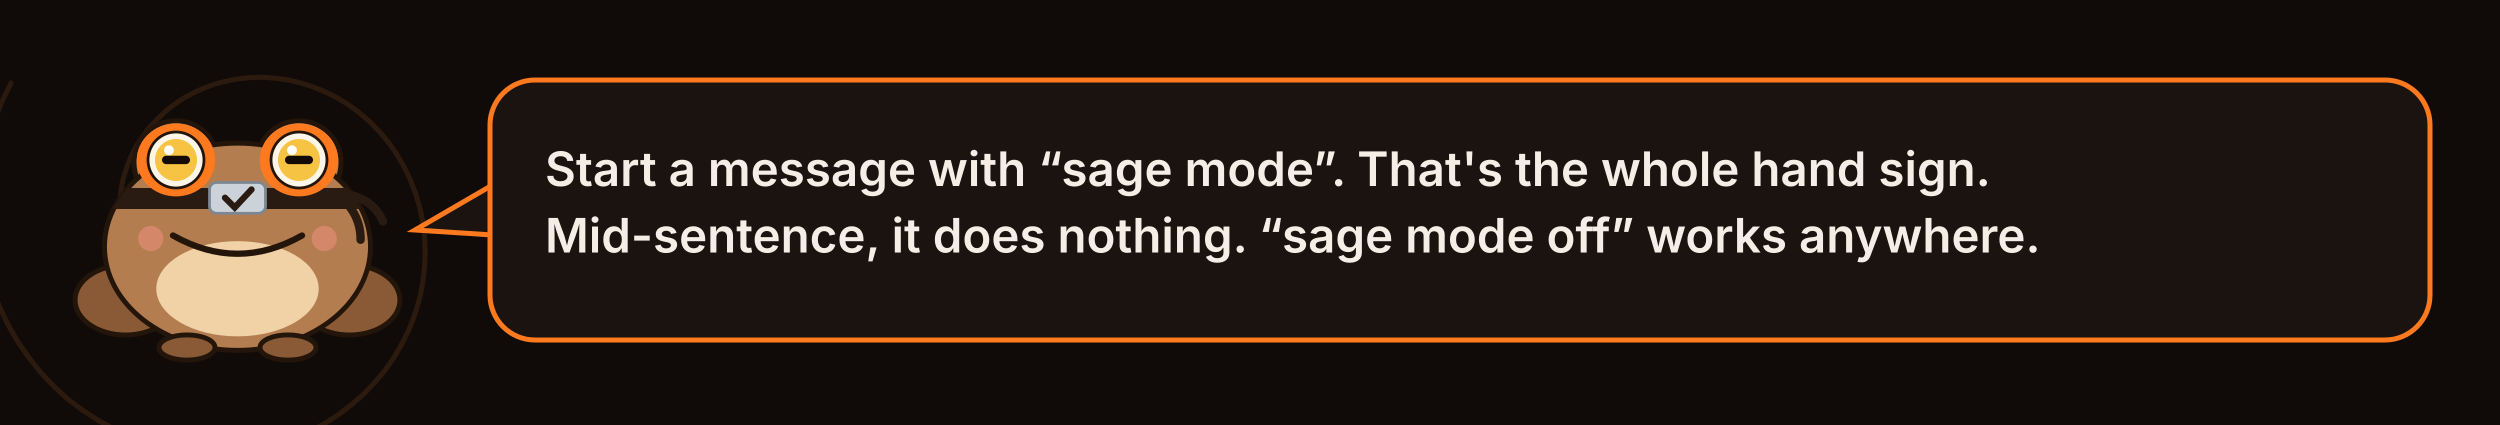
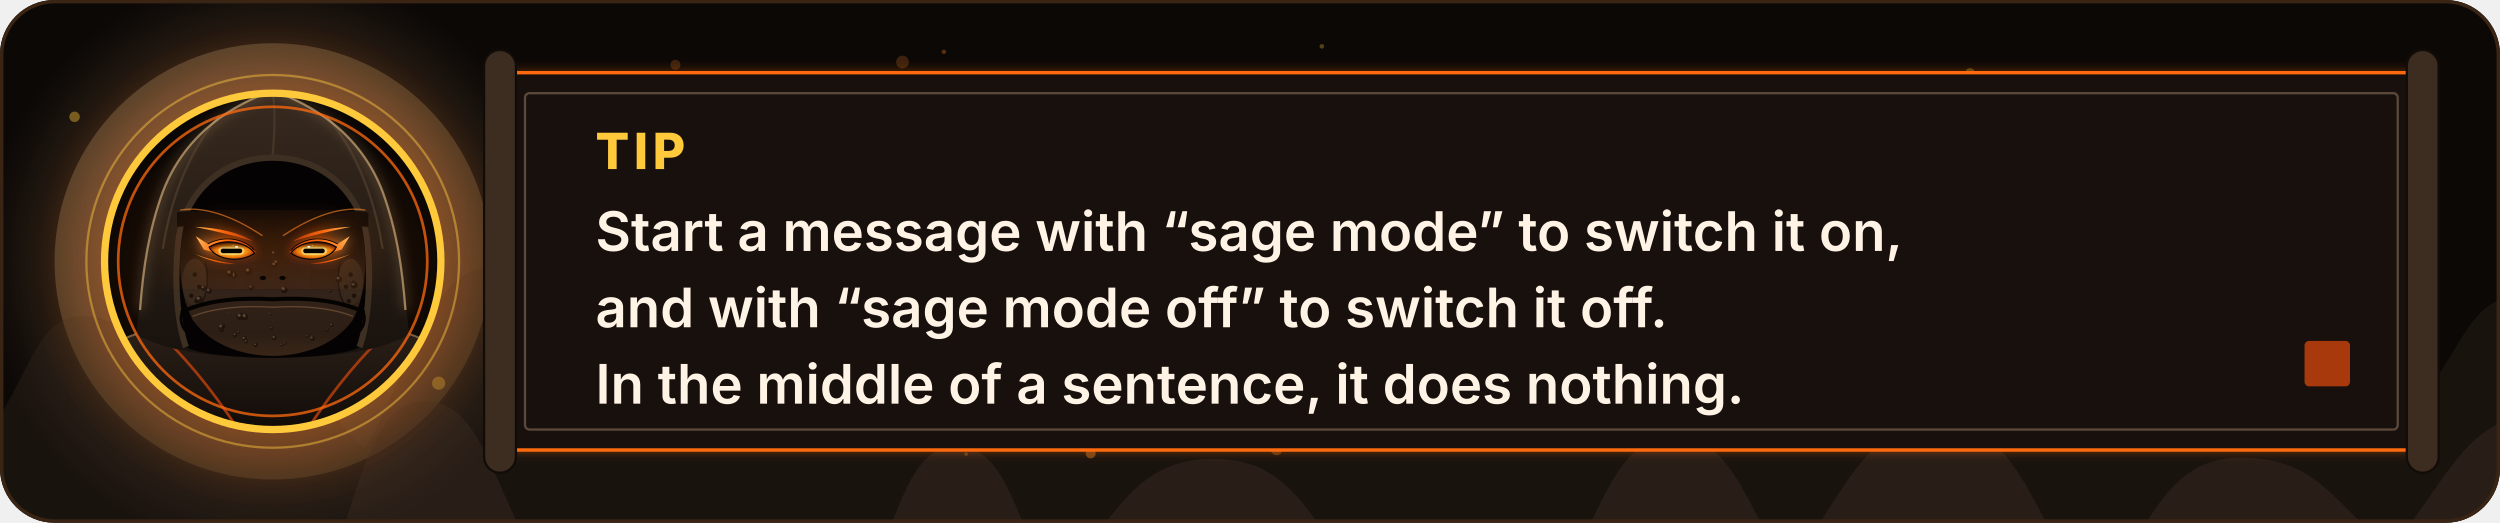
- <svg xmlns="http://www.w3.org/2000/svg" viewBox="0 0 1000 170" width="1000" height="170" role="img" aria-label="The toad sage's tip: start a message with sage mode. In the middle of a sentence it does nothing; sage mode off works anywhere.">
+ <svg xmlns="http://www.w3.org/2000/svg" viewBox="0 0 1100 230" width="1100" height="230" role="img" aria-label="The toad sage's tip: start a message with sage mode to switch it on, and with sage mode off to switch it off. In the middle of a sentence, it does nothing.">
+   <style>.pulse{animation:pulse 5s ease-in-out infinite}@keyframes pulse{50%{opacity:.55}}@media (prefers-reduced-motion:reduce){.pulse{animation:none}}</style>
  <defs>
-     <marker id="arrow" viewBox="0 0 10 10" refX="8" refY="5" markerWidth="7" markerHeight="7" orient="auto-start-reverse">
-       <path d="M0 0 L10 5 L0 10 z" fill="#BCAA98" />
+     <linearGradient id="tip-start-d-sky" x1="0" y1="0" x2="0" y2="1">
+       <stop offset="0" stop-color="#080605" />
+       <stop offset="0.45" stop-color="#1B120C" />
+       <stop offset="0.72" stop-color="#22160E" />
+       <stop offset="1" stop-color="#0A0706" />
+     </linearGradient>
+     <radialGradient id="tip-start-d-haze">
+       <stop offset="0" stop-color="#FF8A2A" stop-opacity="0.6" />
+       <stop offset="0.5" stop-color="#FF6A0F" stop-opacity="0.2" />
+       <stop offset="1" stop-color="#FF6A0F" stop-opacity="0" />
+     </radialGradient>
+     <radialGradient id="tip-start-d-moonglow">
+       <stop offset="0.55" stop-color="#F2CD96" stop-opacity="0.5" />
+       <stop offset="1" stop-color="#F2CD96" stop-opacity="0" />
+     </radialGradient>
+     <radialGradient id="tip-start-d-moon" cx="0.4" cy="0.36" r="0.72">
+       <stop offset="0" stop-color="#F8E7C6" />
+       <stop offset="0.6" stop-color="#E4BC88" />
+       <stop offset="1" stop-color="#B8844F" />
+     </radialGradient>
+     <radialGradient id="tip-start-d-iris" cx="0.51" cy="0.52" r="0.56">
+       <stop offset="0" stop-color="#FFF4C2" />
+       <stop offset="0.16" stop-color="#FFD54A" />
+       <stop offset="0.4" stop-color="#FDB022" />
+       <stop offset="0.66" stop-color="#EE7A0C" />
+       <stop offset="0.86" stop-color="#A83E08" />
+       <stop offset="1" stop-color="#4A1803" />
+     </radialGradient>
+     <linearGradient id="tip-start-d-lid" x1="0" y1="0.34" x2="0" y2="0.96">
+       <stop offset="0" stop-color="#000" stop-opacity="0.85" />
+       <stop offset="1" stop-color="#000" stop-opacity="0" />
+     </linearGradient>
+     <linearGradient id="tip-start-d-markR" x1="0" y1="0.5" x2="1" y2="0.3">
+       <stop offset="0" stop-color="#B83A0A" />
+       <stop offset="0.55" stop-color="#FF6A0F" />
+       <stop offset="1" stop-color="#FFB050" />
+     </linearGradient>
+     <linearGradient id="tip-start-d-markL" x1="1" y1="0.5" x2="0" y2="0.3">
+       <stop offset="0" stop-color="#B83A0A" />
+       <stop offset="0.55" stop-color="#FF6A0F" />
+       <stop offset="1" stop-color="#FFB050" />
+     </linearGradient>
+     <linearGradient id="tip-start-d-skin" x1="0" y1="0" x2="0" y2="1">
+       <stop offset="0" stop-color="#040202" />
+       <stop offset="0.32" stop-color="#1A110B" />
+       <stop offset="0.6" stop-color="#33231A" />
+       <stop offset="0.86" stop-color="#2C1E14" />
+       <stop offset="1" stop-color="#3A2618" />
+     </linearGradient>
+     <linearGradient id="tip-start-d-robe" x1="0" y1="0" x2="0" y2="1">
+       <stop offset="0" stop-color="#2B2018" />
+       <stop offset="1" stop-color="#100B08" />
+     </linearGradient>
+     <linearGradient id="tip-start-d-bust" x1="0" y1="0" x2="0" y2="1">
+       <stop offset="0" stop-color="#2B2018" />
+       <stop offset="1" stop-color="#0A0604" />
+     </linearGradient>
+     <linearGradient id="tip-start-d-hood" x1="0" y1="0" x2="0" y2="1">
+       <stop offset="0" stop-color="#382A1F" />
+       <stop offset="1" stop-color="#18120D" />
+     </linearGradient>
+     <linearGradient id="tip-start-d-rock" x1="0" y1="0" x2="0" y2="1">
+       <stop offset="0" stop-color="#33271D" />
+       <stop offset="1" stop-color="#0D0907" />
+     </linearGradient>
+     <radialGradient id="tip-start-d-disc" cx="0.5" cy="0.42" r="0.62">
+       <stop offset="0" stop-color="#3B2B1E" />
+       <stop offset="1" stop-color="#100B08" />
+     </radialGradient>
+     <radialGradient id="tip-start-d-orb" cx="0.4" cy="0.38" r="0.65">
+       <stop offset="0" stop-color="#FFF6D0" />
+       <stop offset="0.45" stop-color="#FFC93C" />
+       <stop offset="1" stop-color="#FF6A0F" />
+     </radialGradient>
+     <linearGradient id="tip-start-d-fall" x1="0" y1="0" x2="0" y2="1">
+       <stop offset="0" stop-color="#F4E6CC" stop-opacity="0.95" />
+       <stop offset="1" stop-color="#F4E6CC" stop-opacity="0" />
+     </linearGradient>
+     <linearGradient id="tip-start-d-word" x1="0" y1="0" x2="0" y2="1">
+       <stop offset="0.2" stop-color="#FFF8EC" />
+       <stop offset="0.5" stop-color="#FFD27A" />
+       <stop offset="0.72" stop-color="#FF8A2A" />
+       <stop offset="0.9" stop-color="#E2470A" />
+     </linearGradient>
+     <linearGradient id="tip-start-d-chief" x1="0" y1="0" x2="0" y2="1">
+       <stop offset="0" stop-color="#FFA040" />
+       <stop offset="1" stop-color="#F05A0A" />
+     </linearGradient>
+     <filter id="tip-start-d-wordglow" x="-10%" y="-20%" width="120%" height="140%">
+       <feGaussianBlur in="SourceAlpha" stdDeviation="10" result="b" />
+       <feFlood flood-color="#FF6A0F" flood-opacity="0.7" />
+       <feComposite in2="b" operator="in" result="g" />
+       <feMerge>
+         <feMergeNode in="g" />
+         <feMergeNode in="SourceGraphic" />
+       </feMerge>
+     </filter>
+     <filter id="tip-start-d-glow" x="-50%" y="-50%" width="200%" height="200%">
+       <feGaussianBlur in="SourceGraphic" stdDeviation="2.6" result="b" />
+       <feMerge>
+         <feMergeNode in="b" />
+         <feMergeNode in="SourceGraphic" />
+       </feMerge>
+     </filter>
+     <filter id="tip-start-d-blur" x="-50%" y="-50%" width="200%" height="200%">
+       <feGaussianBlur stdDeviation="14" />
+     </filter>
+     <filter id="tip-start-d-mist" x="-30%" y="-200%" width="160%" height="500%">
+       <feGaussianBlur stdDeviation="20" />
+     </filter>
+     <marker id="tip-start-d-hot" viewBox="0 0 12 12" refX="10" refY="6" markerWidth="9" markerHeight="9" markerUnits="userSpaceOnUse" orient="auto-start-reverse">
+       <path d="M0 0 L12 6 L0 12 L3 6 z" fill="#FF6A0F" />
    </marker>
-     <marker id="arrow-accent" viewBox="0 0 10 10" refX="8" refY="5" markerWidth="7" markerHeight="7" orient="auto-start-reverse">
-       <path d="M0 0 L10 5 L0 10 z" fill="#FF7A1F" />
+     <marker id="tip-start-d-muted" viewBox="0 0 12 12" refX="10" refY="6" markerWidth="9" markerHeight="9" markerUnits="userSpaceOnUse" orient="auto-start-reverse">
+       <path d="M0 0 L12 6 L0 12 L3 6 z" fill="#8A705C" />
    </marker>
-     <marker id="arrow-bad" viewBox="0 0 10 10" refX="8" refY="5" markerWidth="7" markerHeight="7" orient="auto-start-reverse">
-       <path d="M0 0 L10 5 L0 10 z" fill="#F08A78" />
+     <marker id="tip-start-d-bad" viewBox="0 0 12 12" refX="10" refY="6" markerWidth="9" markerHeight="9" markerUnits="userSpaceOnUse" orient="auto-start-reverse">
+       <path d="M0 0 L12 6 L0 12 L3 6 z" fill="#FF6A55" />
    </marker>
-   </defs>
-   <rect width="1000" height="170" fill="#100B08" />
-   <path d="M113.0 92.0 L 113.7 93.5 L 114.2 95.1 L 114.6 96.8 L 114.8 98.6 L 114.9 100.4 L 114.8 102.3 L 114.5 104.2 L 114.1 106.2 L 113.4 108.1 L 112.6 110.1 L 111.5 112.0 L 110.3 113.8 L 108.9 115.6 L 107.2 117.3 L 105.4 118.8 L 103.5 120.3 L 101.3 121.6 L 99.0 122.7 L 96.6 123.6 L 94.1 124.4 L 91.4 124.9 L 88.6 125.2 L 85.8 125.3 L 82.9 125.2 L 80.0 124.7 L 77.1 124.1 L 74.2 123.1 L 71.3 121.9 L 68.5 120.5 L 65.8 118.7 L 63.2 116.8 L 60.7 114.5 L 58.4 112.1 L 56.2 109.4 L 54.3 106.5 L 52.6 103.4 L 51.1 100.1 L 49.9 96.6 L 48.9 93.0 L 48.3 89.3 L 47.9 85.4 L 47.9 81.5 L 48.2 77.6 L 48.8 73.6 L 49.8 69.7 L 51.1 65.8 L 52.8 61.9 L 54.7 58.2 L 57.1 54.6 L 59.7 51.1 L 62.7 47.9 L 65.9 44.8 L 69.4 42.0 L 73.2 39.4 L 77.3 37.2 L 81.6 35.2 L 86.0 33.6 L 90.7 32.4 L 95.5 31.5 L 100.4 31.0 L 105.3 30.9 L 110.4 31.3 L 115.4 32.0 L 120.4 33.2 L 125.4 34.8 L 130.2 36.8 L 135.0 39.2 L 139.5 42.0 L 143.9 45.2 L 148.0 48.8 L 151.9 52.8 L 155.5 57.1 L 158.7 61.7 L 161.6 66.7 L 164.1 71.9 L 166.2 77.3 L 167.9 83.0 L 169.1 88.8 L 169.8 94.8 L 170.1 100.8 L 169.8 106.9 L 169.1 113.1 L 167.9 119.2 L 166.1 125.2 L 163.9 131.1 L 161.1 136.9 L 157.9 142.5 L 154.2 147.9 L 150.0 152.9 L 145.4 157.7 L 140.3 162.1 L 134.9 166.2 L 129.2 169.8 L 123.1 172.9 L 116.7 175.6 L 110.1 177.8 L 103.2 179.5 L 96.2 180.6 L 89.1 181.1 L 81.9 181.0 L 74.7 180.4 L 67.5 179.2 L 60.3 177.4 L 53.3 175.0 L 46.4 172.0 L 39.7 168.4 L 33.3 164.3 L 27.2 159.7 L 21.5 154.5 L 16.2 148.9 L 11.3 142.7 L 6.8 136.2 L 2.9 129.3 L -0.5 122.0 L -3.3 114.5 L -5.5 106.6 L -7.0 98.6 L -7.9 90.4 L -8.2 82.1 L -7.8 73.8 L -6.7 65.5 L -4.9 57.2 L -2.5 49.0 L 0.6 41.0 L 4.4 33.2" fill="none" stroke="#FF8C3A" stroke-width="2" stroke-linecap="round" opacity="0.12" />
-   <defs>
-     <clipPath id="toad-body-4">
-       <ellipse cx="95" cy="98.7" rx="53.2" ry="41.44" />
+     <marker id="tip-start-d-loop" viewBox="0 0 12 12" refX="10" refY="6" markerWidth="9" markerHeight="9" markerUnits="userSpaceOnUse" orient="auto-start-reverse">
+       <path d="M0 0 L12 6 L0 12 L3 6 z" fill="#FFC93C" />
+     </marker>
+     <clipPath id="tip-start-d-frame">
+       <rect width="1100" height="230" rx="24" />
    </clipPath>
  </defs>
-   <ellipse cx="50.2" cy="120" rx="20.16" ry="14" fill="#8A5A36" stroke="#24150B" stroke-width="1.96" />
-   <ellipse cx="139.8" cy="120" rx="20.16" ry="14" fill="#8A5A36" stroke="#24150B" stroke-width="1.96" />
-   <circle cx="70.4" cy="65.1" r="16.8" fill="#B47D50" stroke="#24150B" stroke-width="1.96" />
-   <circle cx="119.6" cy="65.1" r="16.8" fill="#B47D50" stroke="#24150B" stroke-width="1.96" />
-   <ellipse cx="95" cy="98.7" rx="53.2" ry="41.44" fill="#B47D50" stroke="#24150B" stroke-width="1.96" />
-   <ellipse cx="95" cy="115.5" rx="32.48" ry="19.04" fill="#F0D2A6" />
-   <g clip-path="url(#toad-body-4)">
-     <rect x="39" y="75.2" width="112" height="8.4" rx="0" fill="#2A1B12" />
+   <g clip-path="url(#tip-start-d-frame)">
+     <rect width="1100" height="230" rx="24" fill="#0C0806" />
+     <circle cx="120" cy="115" r="129" fill="url(#tip-start-d-moonglow)" opacity="0.3" />
+     <circle cx="120" cy="115" r="96" fill="url(#tip-start-d-moon)" opacity="0.22" />
+     <path d="M-60 230 L-60 200 C-48 180.9 -45 165.3 -30 165.3 C-15 165.3 -12 173.3 0 183 C14.6 158.9 18.3 139.1 36.6 139.1 C54.8 139.1 58.5 152.3 73.1 168.5 C90.6 167.8 95 167.3 116.9 167.3 C138.7 167.3 143.1 181 160.6 197.7 C184.3 153.1 190.2 116.7 219.9 116.7 C249.5 116.7 255.4 152.3 279.1 195.9 C300.3 179.3 305.5 165.7 331.9 165.7 C358.3 165.7 363.6 169.3 384.7 173.7 C401.8 145.1 406 121.7 427.4 121.7 C448.7 121.7 452.9 152.6 470 190.5 C492.6 176.8 498.3 165.7 526.6 165.7 C554.8 165.7 560.5 164.2 583.1 162.3 C598.6 158 602.5 154.5 621.8 154.5 C641.2 154.5 645 159.8 660.5 166.3 C675.3 157.3 679 149.9 697.5 149.9 C715.9 149.9 719.6 157.1 734.4 166 C749.7 138.6 753.5 116.2 772.5 116.2 C791.6 116.2 795.4 140.7 810.7 170.5 C825.3 149.5 829 132.3 847.3 132.3 C865.6 132.3 869.2 160.3 883.9 194.6 C901.5 154 906 120.9 928 120.9 C950.1 120.9 954.5 153.3 972.2 193 C991.5 165.5 996.3 143.1 1020.5 143.1 C1044.7 143.1 1049.5 155.7 1068.9 171.1 C1084.8 148.8 1088.8 130.5 1108.6 130.5 C1128.5 130.5 1132.5 153.5 1148.4 181.6 C1165.2 163.6 1169.4 148.8 1190.5 148.8 C1211.5 148.8 1215.7 168.3 1232.6 192.1 L1232.6 230 Z" fill="#3A2B21" opacity="0.3" />
+     <path d="M-60 230 L-60 280 C-44 251 -40 227.2 -20 227.2 C0 227.2 4 241.7 20 259.5 C43.8 247.2 49.8 237.2 79.5 237.2 C109.2 237.2 115.2 251.2 139 268.4 C157.9 217.9 162.7 176.5 186.4 176.5 C210.1 176.5 214.8 206.4 233.8 242.9 C262.8 240.4 270 238.3 306.3 238.3 C342.6 238.3 349.9 249.6 378.9 263.5 C395.7 226.5 399.9 196.3 420.8 196.3 C441.8 196.3 446 224.7 462.8 259.5 C491.3 227.8 498.5 201.9 534.1 201.9 C569.8 201.9 576.9 230.5 605.5 265.5 C621.8 246 625.9 230.1 646.2 230.1 C666.6 230.1 670.6 241.4 686.9 255.1 C706.8 220.6 711.8 192.3 736.7 192.3 C761.5 192.3 766.5 218.6 786.4 250.8 C813.2 215.4 819.9 186.4 853.4 186.4 C886.8 186.4 893.5 222.7 920.3 267.1 C946.6 230.9 953.1 201.4 986 201.4 C1018.8 201.4 1025.4 219.5 1051.7 241.8 C1078.7 209.1 1085.4 182.4 1119.2 182.4 C1152.9 182.4 1159.7 220.3 1186.6 266.6 L1186.6 230 Z" fill="#3A2B21" opacity="0.45" />
+     <ellipse cx="80" cy="189.5" rx="262.2" ry="26" fill="#E9D6BC" opacity="0" filter="url(#tip-start-d-mist)" />
+     <ellipse cx="399.8" cy="155.7" rx="218.8" ry="26" fill="#E9D6BC" opacity="0" filter="url(#tip-start-d-mist)" />
+     <ellipse cx="663.8" cy="190.4" rx="273.4" ry="26" fill="#E9D6BC" opacity="0" filter="url(#tip-start-d-mist)" />
+     <ellipse cx="929.3" cy="160.4" rx="221.4" ry="26" fill="#E9D6BC" opacity="0" filter="url(#tip-start-d-mist)" />
+     <circle cx="397.1" cy="27.3" r="2.8" fill="#FF8A2A" opacity="0.2" />
+     <circle cx="479.9" cy="199.5" r="2.2" fill="#FF8A2A" opacity="0.4" />
+     <circle cx="507.4" cy="71.2" r="1" fill="#FFC93C" opacity="0.3" />
+     <circle cx="879.6" cy="79.3" r="1.3" fill="#FFC93C" opacity="0.4" />
+     <circle cx="193" cy="168.6" r="2.9" fill="#FFC93C" opacity="0.3" />
+     <circle cx="987.5" cy="136.5" r="2.5" fill="#FF8A2A" opacity="0.3" />
+     <circle cx="187.7" cy="100.5" r="1.6" fill="#FF8A2A" opacity="0.4" />
+     <circle cx="432" cy="55.9" r="1.6" fill="#FFC93C" opacity="0.4" />
+     <circle cx="478.5" cy="112.8" r="2" fill="#FF8A2A" opacity="0.3" />
+     <circle cx="574" cy="130.5" r="2.1" fill="#FFC93C" opacity="0.3" />
+     <circle cx="370.6" cy="106.2" r="2.4" fill="#FF8A2A" opacity="0.3" />
+     <circle cx="996" cy="93.2" r="2.1" fill="#FFC93C" opacity="0.3" />
+     <circle cx="767.2" cy="67.6" r="2.6" fill="#FFC93C" opacity="0.2" />
+     <circle cx="684.4" cy="35.1" r="1.8" fill="#FF8A2A" opacity="0.2" />
+     <circle cx="742" cy="139.1" r="3" fill="#FF8A2A" opacity="0.2" />
+     <circle cx="583.5" cy="163.5" r="2" fill="#FFC93C" opacity="0.2" />
+     <circle cx="84" cy="59.4" r="1.6" fill="#FF8A2A" opacity="0.4" />
+     <circle cx="380" cy="102.9" r="2.8" fill="#FFC93C" opacity="0.4" />
+     <circle cx="32.8" cy="51.4" r="2.3" fill="#FFC93C" opacity="0.4" />
+     <circle cx="806" cy="166.9" r="1.8" fill="#FF8A2A" opacity="0.2" />
+     <circle cx="866.8" cy="32.1" r="2.1" fill="#FFC93C" opacity="0.3" />
+     <circle cx="415.3" cy="22.8" r="1" fill="#FF8A2A" opacity="0.3" />
+     <circle cx="750.9" cy="57.9" r="2.8" fill="#FFC93C" opacity="0.3" />
+     <circle cx="295.9" cy="162.8" r="1.7" fill="#FFC93C" opacity="0.5" />
+     <circle cx="548.6" cy="160.2" r="2.9" fill="#FF8A2A" opacity="0.5" />
+     <circle cx="843.7" cy="168.3" r="2.4" fill="#FFC93C" opacity="0.2" />
+     <circle cx="771.6" cy="176.7" r="1.4" fill="#FF8A2A" opacity="0.3" />
+     <circle cx="873.8" cy="139.7" r="3" fill="#FFC93C" opacity="0.2" />
+     <circle cx="691.6" cy="68.7" r="1" fill="#FF8A2A" opacity="0.3" />
+     <circle cx="425.1" cy="199.8" r="0.8" fill="#FF8A2A" opacity="0.3" />
+     <circle cx="160.4" cy="154.9" r="2.4" fill="#FF8A2A" opacity="0.4" />
+     <circle cx="473.9" cy="107.6" r="2.6" fill="#FF8A2A" opacity="0.4" />
+     <circle cx="301.2" cy="148.4" r="2.8" fill="#FF8A2A" opacity="0.4" />
+     <circle cx="297.2" cy="28.5" r="2.2" fill="#FF8A2A" opacity="0.2" />
+     <circle cx="441.8" cy="123.5" r="1.4" fill="#FF8A2A" opacity="0.3" />
+     <circle cx="581.6" cy="20.4" r="1" fill="#FFC93C" opacity="0.3" />
+     <circle cx="822.2" cy="51.1" r="1.2" fill="#FF8A2A" opacity="0.3" />
+     <circle cx="561.7" cy="197.8" r="2.5" fill="#FF8A2A" opacity="0.3" />
+     <circle cx="748.4" cy="128.7" r="1.9" fill="#FF8A2A" opacity="0.4" />
+     <circle cx="425.8" cy="58" r="2.2" fill="#FF8A2A" opacity="0.4" />
+     <g class="pulse">
+       <circle cx="120" cy="115" r="88" fill="#FF6A0F" opacity="0.34" filter="url(#tip-start-d-blur)" />
+     </g>
+     <circle cx="120" cy="115" r="82" fill="none" stroke="#FFC93C" stroke-width="1" opacity="0.45" />
+     <defs>
+       <clipPath id="tip-start-d-emblem">
+         <circle cx="120" cy="115" r="74" />
+       </clipPath>
+     </defs>
+     <circle cx="120" cy="115" r="74" fill="#0A0604" />
+     <g clip-path="url(#tip-start-d-emblem)">
+       <g class="pulse">
+         <ellipse cx="120" cy="116.9" rx="81.8" ry="62.3" fill="url(#tip-start-d-haze)" opacity="0.48" />
+       </g>
+       <path d="M68.6 144.9 C54.6 148 39.8 155.1 33.5 175.3 L30.4 201 L209.6 201 L206.5 175.3 C200.2 155.1 185.4 148 171.4 144.9 Z" fill="url(#tip-start-d-bust)" />
+       <path d="M61.6 146.5 C50.7 149.6 39 156.6 33.5 176.1" fill="none" stroke="#F2C88C" stroke-width="0.9" opacity="0.45" stroke-linecap="round" />
+       <path d="M178.4 146.5 C189.3 149.6 201 156.6 206.5 176.1" fill="none" stroke="#F2C88C" stroke-width="0.9" opacity="0.45" stroke-linecap="round" />
+       <path d="M73.3 149.6 C84.2 160.5 96.6 175.3 109.9 197.1" fill="none" stroke="#C2410C" stroke-width="1.2" opacity="0.8" stroke-linecap="round" />
+       <path d="M166.7 149.6 C155.8 160.5 143.4 175.3 130.1 197.1" fill="none" stroke="#C2410C" stroke-width="1.2" opacity="0.8" stroke-linecap="round" />
+       <path d="M120 39.8 C130.1 43.7 156.6 53.8 168.3 84.2 C175.3 102.1 177.6 124.7 180 147.3 C167.5 154.3 147.3 157.4 120 157.4 C92.7 157.4 72.5 154.3 60 147.3 C62.4 124.7 64.7 102.1 71.7 84.2 C83.4 53.8 109.9 43.7 120 39.8 Z" fill="url(#tip-start-d-hood)" />
+       <path d="M95.9 51.5 C84.2 65.5 75.6 85 71.7 109.1" fill="none" stroke="#4A392B" stroke-width="1" opacity="0.8" stroke-linecap="round" />
+       <path d="M144.1 51.5 C155.8 65.5 164.4 85 168.3 109.1" fill="none" stroke="#4A392B" stroke-width="1" opacity="0.8" stroke-linecap="round" />
+       <path d="M120 39.8 C121.2 49.9 120.8 59.2 120 67.8" fill="none" stroke="#4A392B" stroke-width="1" stroke-linecap="round" opacity="0.8" />
+       <path d="M61.6 136.4 C63.1 116.9 65.5 101.3 71.7 84.2 C83.4 53.8 109.9 43.7 120 39.8 C130.1 43.7 156.6 53.8 168.3 84.2 C174.5 101.3 176.9 116.9 178.4 136.4" fill="none" stroke="#F2C88C" stroke-width="1" opacity="0.6" filter="url(#tip-start-d-glow)" />
+       <path d="M120 69.4 C142.6 69.4 158.2 85 161.3 104.4 C163.6 122.3 162.1 141.8 158.2 152.7 C147.3 159 92.7 159 81.8 152.7 C77.9 141.8 76.4 122.3 78.7 104.4 C81.8 85 97.4 69.4 120 69.4 Z" fill="#040202" />
+       <path d="M81.8 152.7 C77.9 141.8 76.4 122.3 78.7 104.4 C81.8 85 97.4 69.4 120 69.4 C142.6 69.4 158.2 85 161.3 104.4 C163.6 122.3 162.1 141.8 158.2 152.7" fill="none" stroke="#3E2F23" stroke-width="2.7" />
+       <path d="M81.1 98.2 C77.9 113 78.7 129.4 84.9 141 C93.5 152.7 108.3 156.6 120 156.6 C131.7 156.6 146.5 152.7 155.1 141 C161.3 129.4 162.1 113 158.9 98.2 C151.2 83.4 88.8 83.4 81.1 98.2 Z" fill="url(#tip-start-d-skin)" />
+       <ellipse cx="85.7" cy="123.9" rx="5.5" ry="10.1" fill="#3A291C" opacity="0.85" />
+       <path d="M90.4 115.3 C92 122.3 91.2 130.1 88.1 134" fill="none" stroke="#120C08" stroke-width="0.6" stroke-linecap="round" opacity="0.7" />
+       <circle cx="85.7" cy="120.8" r="1" fill="#1D130C" />
+       <circle cx="87.7" cy="126.2" r="1" fill="#1D130C" />
+       <circle cx="84.2" cy="130.1" r="1" fill="#1D130C" />
+       <circle cx="86.5" cy="132.5" r="1" fill="#1D130C" />
+       <ellipse cx="154.3" cy="123.9" rx="5.5" ry="10.1" fill="#3A291C" opacity="0.85" />
+       <path d="M149.6 115.3 C148 122.3 148.8 130.1 151.9 134" fill="none" stroke="#120C08" stroke-width="0.6" stroke-linecap="round" opacity="0.7" />
+       <circle cx="154.3" cy="120.8" r="1" fill="#1D130C" />
+       <circle cx="152.3" cy="126.2" r="1" fill="#1D130C" />
+       <circle cx="155.8" cy="130.1" r="1" fill="#1D130C" />
+       <circle cx="153.5" cy="132.5" r="1" fill="#1D130C" />
+       <circle cx="103" cy="121" r="1.4" fill="#1D130C" opacity="0.85" />
+       <circle cx="102.6" cy="120.5" r="0.6" fill="#9A7050" opacity="0.5" />
+       <circle cx="92" cy="128" r="1.2" fill="#1D130C" opacity="0.85" />
+       <circle cx="91.6" cy="127.6" r="0.6" fill="#9A7050" opacity="0.5" />
+       <circle cx="145.4" cy="128.1" r="0.7" fill="#1D130C" opacity="0.85" />
+       <circle cx="145.2" cy="127.9" r="0.3" fill="#9A7050" opacity="0.5" />
+       <circle cx="98" cy="143.5" r="1.2" fill="#1D130C" opacity="0.85" />
+       <circle cx="97.6" cy="143.1" r="0.6" fill="#9A7050" opacity="0.5" />
+       <circle cx="105" cy="146.2" r="0.6" fill="#1D130C" opacity="0.85" />
+       <circle cx="104.9" cy="146" r="0.3" fill="#9A7050" opacity="0.5" />
+       <circle cx="121.7" cy="115.7" r="1.3" fill="#1D130C" opacity="0.85" />
+       <circle cx="121.3" cy="115.2" r="0.6" fill="#9A7050" opacity="0.5" />
+       <circle cx="155.8" cy="125.4" r="1.6" fill="#1D130C" opacity="0.85" />
+       <circle cx="155.3" cy="124.9" r="0.7" fill="#9A7050" opacity="0.5" />
+       <circle cx="155" cy="124" r="0.8" fill="#1D130C" opacity="0.85" />
+       <circle cx="154.8" cy="123.7" r="0.3" fill="#9A7050" opacity="0.5" />
+       <circle cx="100.9" cy="138.3" r="0.6" fill="#1D130C" opacity="0.85" />
+       <circle cx="100.7" cy="138.1" r="0.3" fill="#9A7050" opacity="0.5" />
+       <circle cx="120.7" cy="148.6" r="1.1" fill="#1D130C" opacity="0.85" />
+       <circle cx="120.4" cy="148.3" r="0.5" fill="#9A7050" opacity="0.5" />
+       <circle cx="89.5" cy="126.7" r="1.2" fill="#1D130C" opacity="0.85" />
+       <circle cx="89.2" cy="126.3" r="0.5" fill="#9A7050" opacity="0.5" />
+       <circle cx="124" cy="151.8" r="0.7" fill="#1D130C" opacity="0.85" />
+       <circle cx="123.7" cy="151.5" r="0.3" fill="#9A7050" opacity="0.5" />
+       <circle cx="125.1" cy="127.6" r="1.5" fill="#1D130C" opacity="0.85" />
+       <circle cx="124.6" cy="127" r="0.7" fill="#9A7050" opacity="0.5" />
+       <circle cx="125.4" cy="151.1" r="0.7" fill="#1D130C" opacity="0.85" />
+       <circle cx="125.2" cy="150.9" r="0.3" fill="#9A7050" opacity="0.5" />
+       <circle cx="103.5" cy="147.5" r="1" fill="#1D130C" opacity="0.85" />
+       <circle cx="103.2" cy="147.1" r="0.4" fill="#9A7050" opacity="0.5" />
+       <circle cx="149.1" cy="122.9" r="1.4" fill="#1D130C" opacity="0.85" />
+       <circle cx="148.7" cy="122.4" r="0.6" fill="#9A7050" opacity="0.5" />
+       <circle cx="107.6" cy="149" r="1.1" fill="#1D130C" opacity="0.85" />
+       <circle cx="107.2" cy="148.7" r="0.5" fill="#9A7050" opacity="0.5" />
+       <circle cx="105.7" cy="139.3" r="1.7" fill="#1D130C" opacity="0.85" />
+       <circle cx="105.2" cy="138.7" r="0.7" fill="#9A7050" opacity="0.5" />
+       <circle cx="119.4" cy="144.5" r="0.8" fill="#1D130C" opacity="0.85" />
+       <circle cx="119.2" cy="144.2" r="0.3" fill="#9A7050" opacity="0.5" />
+       <circle cx="120.7" cy="116.6" r="1.3" fill="#1D130C" opacity="0.85" />
+       <circle cx="120.4" cy="116.1" r="0.6" fill="#9A7050" opacity="0.5" />
+       <circle cx="97.7" cy="145.2" r="1" fill="#1D130C" opacity="0.85" />
+       <circle cx="97.4" cy="144.8" r="0.4" fill="#9A7050" opacity="0.5" />
+       <circle cx="146" cy="143.1" r="0.8" fill="#1D130C" opacity="0.85" />
+       <circle cx="145.7" cy="142.8" r="0.4" fill="#9A7050" opacity="0.5" />
+       <circle cx="103.1" cy="121.7" r="0.9" fill="#1D130C" opacity="0.85" />
+       <circle cx="102.8" cy="121.4" r="0.4" fill="#9A7050" opacity="0.5" />
+       <circle cx="118.9" cy="138.3" r="0.6" fill="#1D130C" opacity="0.85" />
+       <circle cx="118.7" cy="138" r="0.3" fill="#9A7050" opacity="0.5" />
+       <circle cx="87.6" cy="131.7" r="1.6" fill="#1D130C" opacity="0.85" />
+       <circle cx="87.2" cy="131.2" r="0.7" fill="#9A7050" opacity="0.5" />
+       <circle cx="137.5" cy="148.9" r="1.1" fill="#1D130C" opacity="0.85" />
+       <circle cx="137.1" cy="148.5" r="0.5" fill="#9A7050" opacity="0.5" />
+       <circle cx="109.4" cy="119.4" r="1.6" fill="#1D130C" opacity="0.85" />
+       <circle cx="108.9" cy="118.8" r="0.7" fill="#9A7050" opacity="0.5" />
+       <circle cx="107.8" cy="139.5" r="1.5" fill="#1D130C" opacity="0.85" />
+       <circle cx="107.4" cy="138.9" r="0.7" fill="#9A7050" opacity="0.5" />
+       <circle cx="144" cy="145.1" r="0.8" fill="#1D130C" opacity="0.85" />
+       <circle cx="143.8" cy="144.8" r="0.3" fill="#9A7050" opacity="0.5" />
+       <circle cx="97.4" cy="144" r="1.4" fill="#1D130C" opacity="0.85" />
+       <circle cx="97" cy="143.5" r="0.6" fill="#9A7050" opacity="0.5" />
+       <circle cx="110.5" cy="126.5" r="1.1" fill="#1D130C" opacity="0.85" />
+       <circle cx="110.2" cy="126.1" r="0.5" fill="#9A7050" opacity="0.5" />
+       <circle cx="135.3" cy="147.9" r="0.7" fill="#1D130C" opacity="0.85" />
+       <circle cx="135.1" cy="147.7" r="0.3" fill="#9A7050" opacity="0.5" />
+       <circle cx="120.5" cy="111.5" r="1.1" fill="#1D130C" opacity="0.85" />
+       <circle cx="120.2" cy="111.1" r="0.5" fill="#9A7050" opacity="0.5" />
+       <circle cx="101.1" cy="120.2" r="1.5" fill="#1D130C" opacity="0.85" />
+       <circle cx="100.7" cy="119.7" r="0.7" fill="#9A7050" opacity="0.5" />
+       <circle cx="112.5" cy="151.8" r="1" fill="#1D130C" opacity="0.85" />
+       <circle cx="112.2" cy="151.5" r="0.4" fill="#9A7050" opacity="0.5" />
+       <circle cx="108.2" cy="150.3" r="0.9" fill="#1D130C" opacity="0.85" />
+       <circle cx="108" cy="150" r="0.4" fill="#9A7050" opacity="0.5" />
+       <path d="M77.9 93.5 C87.3 91.2 101.3 95.1 117.7 106 C104.4 101.3 90.4 99 77.9 99.8 Z" fill="#120B07" />
+       <path d="M162.1 93.5 C152.7 91.2 138.7 95.1 122.3 106 C135.6 101.3 149.6 99 162.1 99.8 Z" fill="#120B07" />
+       <path d="M79.5 92.4 C88.8 90.8 101.3 94.3 115.3 103.6" fill="none" stroke="#FF8A2A" stroke-width="0.6" opacity="0.6" stroke-linecap="round" />
+       <path d="M160.5 92.4 C151.2 90.8 138.7 94.3 124.7 103.6" fill="none" stroke="#FF8A2A" stroke-width="0.6" opacity="0.6" stroke-linecap="round" />
+       <g class="pulse">
+         <ellipse cx="100.5" cy="109.9" rx="17.9" ry="8.6" fill="#FF6A0F" opacity="0.45" filter="url(#tip-start-d-blur)" />
+         <ellipse cx="139.5" cy="109.9" rx="17.9" ry="8.6" fill="#FF6A0F" opacity="0.45" filter="url(#tip-start-d-blur)" />
+       </g>
+       <defs>
+         <clipPath id="tip-start-d-eye1">
+           <path d="M112 111.4 C109 107 99.5 104.2 92 108.7 C94.4 113.9 105.1 116.3 112 111.4 Z" />
+         </clipPath>
+       </defs>
+       <path d="M111.1 106.1 C105.8 102.6 96.5 100.2 85.7 99.8 C95.2 101.7 103.2 103.8 111.1 106.1 Z" fill="url(#tip-start-d-markL)" filter="url(#tip-start-d-glow)" />
+       <path d="M112.6 111.1 C109.3 105.8 99.5 102.6 91.4 107.3 L86.1 103.9 L89.7 109.8 C98.1 112.5 106.1 112.5 112 111.4 Z" fill="url(#tip-start-d-markL)" filter="url(#tip-start-d-glow)" />
+       <path d="M103.7 116.1 C97.3 116.4 91.4 114.4 85.9 111.8 C90.7 113.7 96.5 115.2 103.7 116.1 Z" fill="url(#tip-start-d-markL)" filter="url(#tip-start-d-glow)" />
+       <path d="M112 111.4 C109 107 99.5 104.2 92 108.7 C94.4 113.9 105.1 116.3 112 111.4 Z" fill="url(#tip-start-d-iris)" />
+       <g clip-path="url(#tip-start-d-eye1)">
+         <path d="M99.6 110.5 L93.2 110.7 M99.7 110.8 L93.6 112.3 M99.9 111.1 L94.6 113.7 M100.3 111.3 L96.1 114.8 M100.8 111.5 L97.9 115.7 M101.4 111.6 L100 116.3 M101.9 111.6 L102.3 116.4 M102.5 111.6 L104.5 116.1 M103.1 111.4 L106.5 115.4 M103.5 111.2 L108.2 114.4 M103.8 111 L109.5 113.1 M104 110.7 L110.3 111.7 M104.1 110.4 L110.4 110.1 M104 110.1 L110 108.6 M103.7 109.8 L109.1 107.2 M103.3 109.5 L107.6 106 M102.9 109.4 L105.8 105.1 M102.3 109.3 L103.6 104.6 M101.7 109.2 L101.4 104.5 M101.1 109.3 L99.2 104.8 M100.6 109.4 L97.2 105.4 M100.2 109.6 L95.5 106.4 M99.8 109.9 L94.2 107.7 M99.6 110.2 L93.4 109.2" fill="none" stroke="#7A3203" stroke-width="0.1" opacity="0.3" />
+         <g class="pulse">
+           <rect x="96.1" y="108.6" width="11.4" height="3.6" rx="1.8" fill="#FFF1A8" opacity="0.5" />
+         </g>
+         <rect x="97.1" y="109.4" width="9.5" height="2" rx="1" fill="#050302" />
+         <rect x="90.8" y="103.3" width="21.8" height="6.6" rx="0" fill="url(#tip-start-d-lid)" />
+       </g>
+       <path d="M112 111.4 C109 107 99.5 104.2 92 108.7 C94.4 113.9 105.1 116.3 112 111.4 Z" fill="none" stroke="#050302" stroke-width="0.5" />
+       <path d="M111.8 110 C108.5 105.8 99.5 102.9 91.5 107.3" fill="none" stroke="#050302" stroke-width="0.4" stroke-linecap="round" />
+       <ellipse cx="104.1" cy="108.6" rx="0.7" ry="0.4" fill="#FFFFFF" opacity="0.92" />
+       <circle cx="102.6" cy="108.1" r="0.2" fill="#FFFFFF" opacity="0.8" />
+       <defs>
+         <clipPath id="tip-start-d-eye2">
+           <path d="M128 111.4 C131 107 140.5 104.2 148 108.7 C145.6 113.9 134.9 116.3 128 111.4 Z" />
+         </clipPath>
+       </defs>
+       <path d="M128.9 106.1 C134.2 102.6 143.5 100.2 154.3 99.8 C144.8 101.7 136.8 103.8 128.9 106.1 Z" fill="url(#tip-start-d-markR)" filter="url(#tip-start-d-glow)" />
+       <path d="M127.4 111.1 C130.7 105.8 140.5 102.6 148.6 107.3 L153.9 103.9 L150.3 109.8 C141.9 112.5 133.9 112.5 128 111.4 Z" fill="url(#tip-start-d-markR)" filter="url(#tip-start-d-glow)" />
+       <path d="M136.3 116.1 C142.7 116.4 148.6 114.4 154.1 111.8 C149.3 113.7 143.5 115.2 136.3 116.1 Z" fill="url(#tip-start-d-markR)" filter="url(#tip-start-d-glow)" />
+       <path d="M128 111.4 C131 107 140.5 104.2 148 108.7 C145.6 113.9 134.9 116.3 128 111.4 Z" fill="url(#tip-start-d-iris)" />
+       <g clip-path="url(#tip-start-d-eye2)">
+         <path d="M140.4 110.5 L146.8 110.7 M140.3 110.8 L146.4 112.3 M140.1 111.1 L145.4 113.7 M139.7 111.3 L143.9 114.8 M139.2 111.5 L142.1 115.7 M138.6 111.6 L140 116.3 M138.1 111.6 L137.7 116.4 M137.5 111.6 L135.5 116.1 M136.9 111.4 L133.5 115.4 M136.5 111.2 L131.8 114.4 M136.2 111 L130.5 113.1 M136 110.7 L129.7 111.7 M135.9 110.4 L129.6 110.1 M136 110.1 L130 108.6 M136.3 109.8 L130.9 107.2 M136.7 109.5 L132.4 106 M137.1 109.4 L134.2 105.1 M137.7 109.3 L136.4 104.6 M138.3 109.2 L138.6 104.5 M138.9 109.3 L140.8 104.8 M139.4 109.4 L142.8 105.4 M139.8 109.6 L144.5 106.4 M140.2 109.9 L145.8 107.7 M140.4 110.2 L146.6 109.2" fill="none" stroke="#7A3203" stroke-width="0.1" opacity="0.3" />
+         <g class="pulse">
+           <rect x="132.5" y="108.6" width="11.4" height="3.6" rx="1.8" fill="#FFF1A8" opacity="0.5" />
+         </g>
+         <rect x="133.4" y="109.4" width="9.5" height="2" rx="1" fill="#050302" />
+         <rect x="127.3" y="103.3" width="21.8" height="6.6" rx="0" fill="url(#tip-start-d-lid)" />
+       </g>
+       <path d="M128 111.4 C131 107 140.5 104.2 148 108.7 C145.6 113.9 134.9 116.3 128 111.4 Z" fill="none" stroke="#050302" stroke-width="0.5" />
+       <path d="M128.2 110 C131.5 105.8 140.5 102.9 148.5 107.3" fill="none" stroke="#050302" stroke-width="0.4" stroke-linecap="round" />
+       <ellipse cx="135.9" cy="108.6" rx="0.7" ry="0.4" fill="#FFFFFF" opacity="0.92" />
+       <circle cx="137.4" cy="108.1" r="0.2" fill="#FFFFFF" opacity="0.8" />
+       <ellipse cx="115.7" cy="122.3" rx="1.4" ry="0.9" fill="#070403" />
+       <ellipse cx="124.3" cy="122.3" rx="1.4" ry="0.9" fill="#070403" />
+       <path d="M84.9 139.1 C95.1 135.2 107.5 134.4 120 135.2 C132.5 134.4 144.9 135.2 155.1 139.1" fill="none" stroke="#8A6242" stroke-width="0.6" stroke-linecap="round" opacity="0.55" />
+       <path d="M80.3 137.1 C92 131.7 106.8 130.9 120 131.7 C133.2 130.9 148 131.7 159.7 137.1" fill="none" stroke="#050302" stroke-width="1.8" stroke-linecap="round" />
+       <path d="M80.3 137.1 C79.1 139.5 79.5 142.6 81.4 145.3" fill="none" stroke="#050302" stroke-width="1.2" stroke-linecap="round" />
+       <path d="M159.7 137.1 C160.9 139.5 160.5 142.6 158.6 145.3" fill="none" stroke="#050302" stroke-width="1.2" stroke-linecap="round" />
+     </g>
+     <circle cx="120" cy="115" r="74" fill="none" stroke="#FFC93C" stroke-width="3.2" />
+     <circle cx="120" cy="115" r="68" fill="none" stroke="#FF6A0F" stroke-width="1.2" opacity="0.75" />
+     <rect x="222" y="32" width="842" height="166" rx="4" fill="#FF6A0F" opacity="0.5" filter="url(#tip-start-d-glow)" />
+     <rect x="222" y="32" width="842" height="166" rx="4" fill="#17100C" stroke="#FF6A0F" stroke-width="1.5" />
+     <rect x="231" y="41" width="824" height="148" rx="2" fill="none" stroke="#8A705C" stroke-width="1" opacity="0.6" />
+     <rect x="213" y="22" width="14" height="186" rx="7" fill="#3D2D21" stroke="#120C08" stroke-width="1" />
+     <rect x="1059" y="22" width="14" height="186" rx="7" fill="#3D2D21" stroke="#120C08" stroke-width="1" />
+     <rect x="1014" y="150" width="20" height="20" rx="2" fill="#C2410C" opacity="0.85" />
+     <text x="262" y="74.4" font-family="-apple-system, BlinkMacSystemFont, 'Segoe UI', Inter, Helvetica, Arial, sans-serif" font-size="22" font-weight="800" fill="#FFC93C" text-anchor="start" letter-spacing="2">
+       <tspan x="262" dy="0">TIP</tspan>
+     </text>
+     <text x="262" y="110.4" font-family="-apple-system, BlinkMacSystemFont, 'Segoe UI', Inter, Helvetica, Arial, sans-serif" font-size="24" font-weight="600" fill="#FFF3E6" text-anchor="start">
+       <tspan x="262" dy="0">Start a message with “sage mode” to switch it on,</tspan>
+       <tspan x="262" dy="33.6">and with “sage mode off” to switch it off.</tspan>
+       <tspan x="262" dy="33.6">In the middle of a sentence, it does nothing.</tspan>
+     </text>
  </g>
-   <path d="M136.4 77.4 q 12.32 1.12 16.8 11.2" fill="none" stroke="#2A1B12" stroke-width="3.36" stroke-linecap="round" />
-   <path d="M136.4 79.1 q 7.84 6.72 7.84 16.8" fill="none" stroke="#2A1B12" stroke-width="3.36" stroke-linecap="round" />
-   <rect x="83.8" y="73" width="22.4" height="12.32" rx="2.8" fill="#CBD2DA" stroke="#7D8794" stroke-width="1.12" />
-   <path d="M90 79.1 L 93.9 83 L 100.6 75.8" fill="none" stroke="#2A1B12" stroke-width="2.52" stroke-linecap="round" />
-   <ellipse cx="70.4" cy="64" rx="15.68" ry="14.56" fill="#FF7A1F" />
-   <circle cx="70.4" cy="64" r="11.2" fill="#FFF6EA" stroke="#24150B" stroke-width="1.12" />
-   <circle cx="70.4" cy="64" r="8.4" fill="#F6C343" />
-   <rect x="64.8" y="62.3" width="11.2" height="3.36" rx="1.68" fill="#140B06" />
-   <circle cx="67.6" cy="60.1" r="1.96" fill="#FFFFFF" />
-   <ellipse cx="119.6" cy="64" rx="15.68" ry="14.56" fill="#FF7A1F" />
-   <circle cx="119.6" cy="64" r="11.2" fill="#FFF6EA" stroke="#24150B" stroke-width="1.12" />
-   <circle cx="119.6" cy="64" r="8.4" fill="#F6C343" />
-   <rect x="114" y="62.3" width="11.2" height="3.36" rx="1.68" fill="#140B06" />
-   <circle cx="116.8" cy="60.1" r="1.96" fill="#FFFFFF" />
-   <circle cx="60.3" cy="95.4" r="5.04" fill="#F0907E" opacity="0.55" />
-   <circle cx="129.7" cy="95.4" r="5.04" fill="#F0907E" opacity="0.55" />
-   <path d="M69.2 94.2 Q 95 108.8 120.8 94.2" fill="none" stroke="#24150B" stroke-width="2.52" stroke-linecap="round" />
-   <ellipse cx="74.8" cy="139" rx="11.2" ry="5.04" fill="#8A5A36" stroke="#24150B" stroke-width="1.96" />
-   <ellipse cx="115.2" cy="139" rx="11.2" ry="5.04" fill="#8A5A36" stroke="#24150B" stroke-width="1.96" />
-   <path d="M197 74 L 166 92 L 197 94 Z" fill="#1A130F" stroke="#FF7A1F" stroke-width="2" stroke-linecap="round" />
-   <rect x="196" y="32" width="776" height="104" rx="18" fill="#1A130F" stroke="#FF7A1F" stroke-width="2" />
-   <rect x="198" y="75" width="3" height="18" rx="0" fill="#1A130F" />
-   <text x="218" y="74.4" font-family="-apple-system, BlinkMacSystemFont, 'Segoe UI', Inter, Helvetica, Arial, sans-serif" font-size="19" font-weight="600" fill="#F6EEE6" text-anchor="start">
-     <tspan x="218" dy="0">Start a message with “sage mode”. That's the whole hand sign.</tspan>
-     <tspan x="218" dy="26.6">Mid-sentence, it does nothing. “sage mode off” works anywhere.</tspan>
-   </text>
+   <rect x="0.75" y="0.75" width="1098.5" height="228.5" rx="23.25" fill="none" stroke="#3A2414" stroke-width="1.5" />
</svg>
